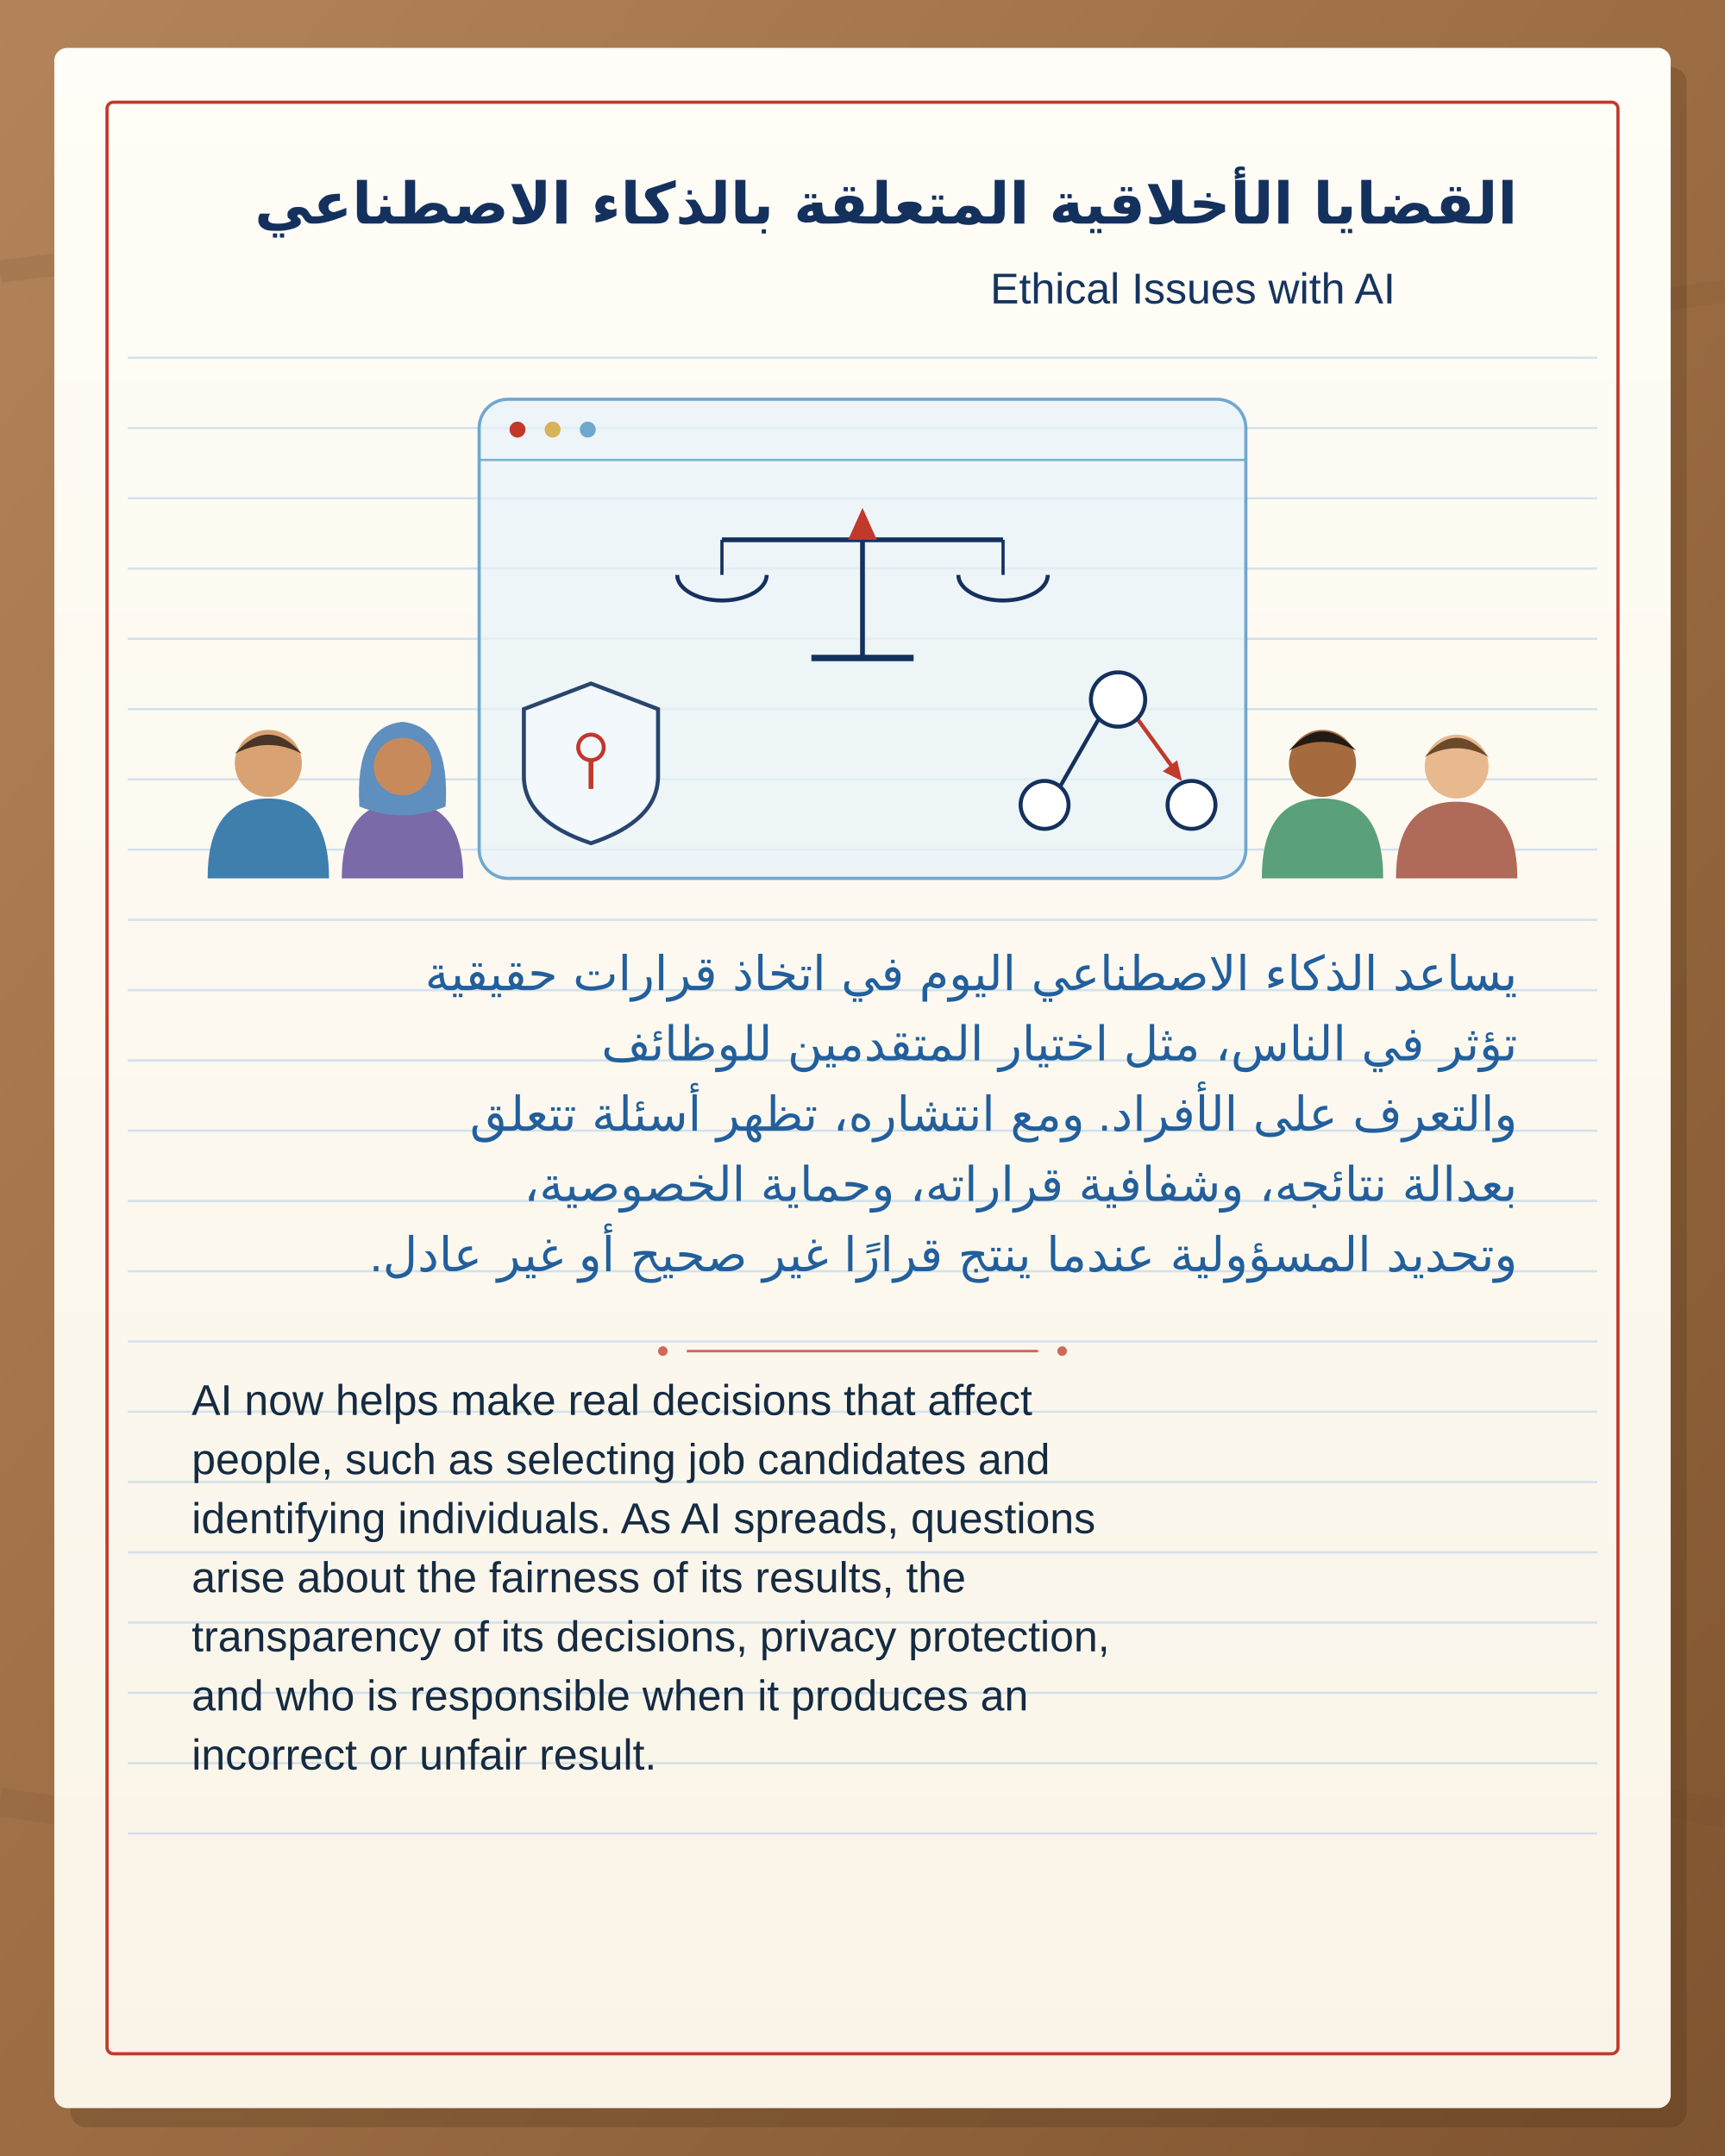
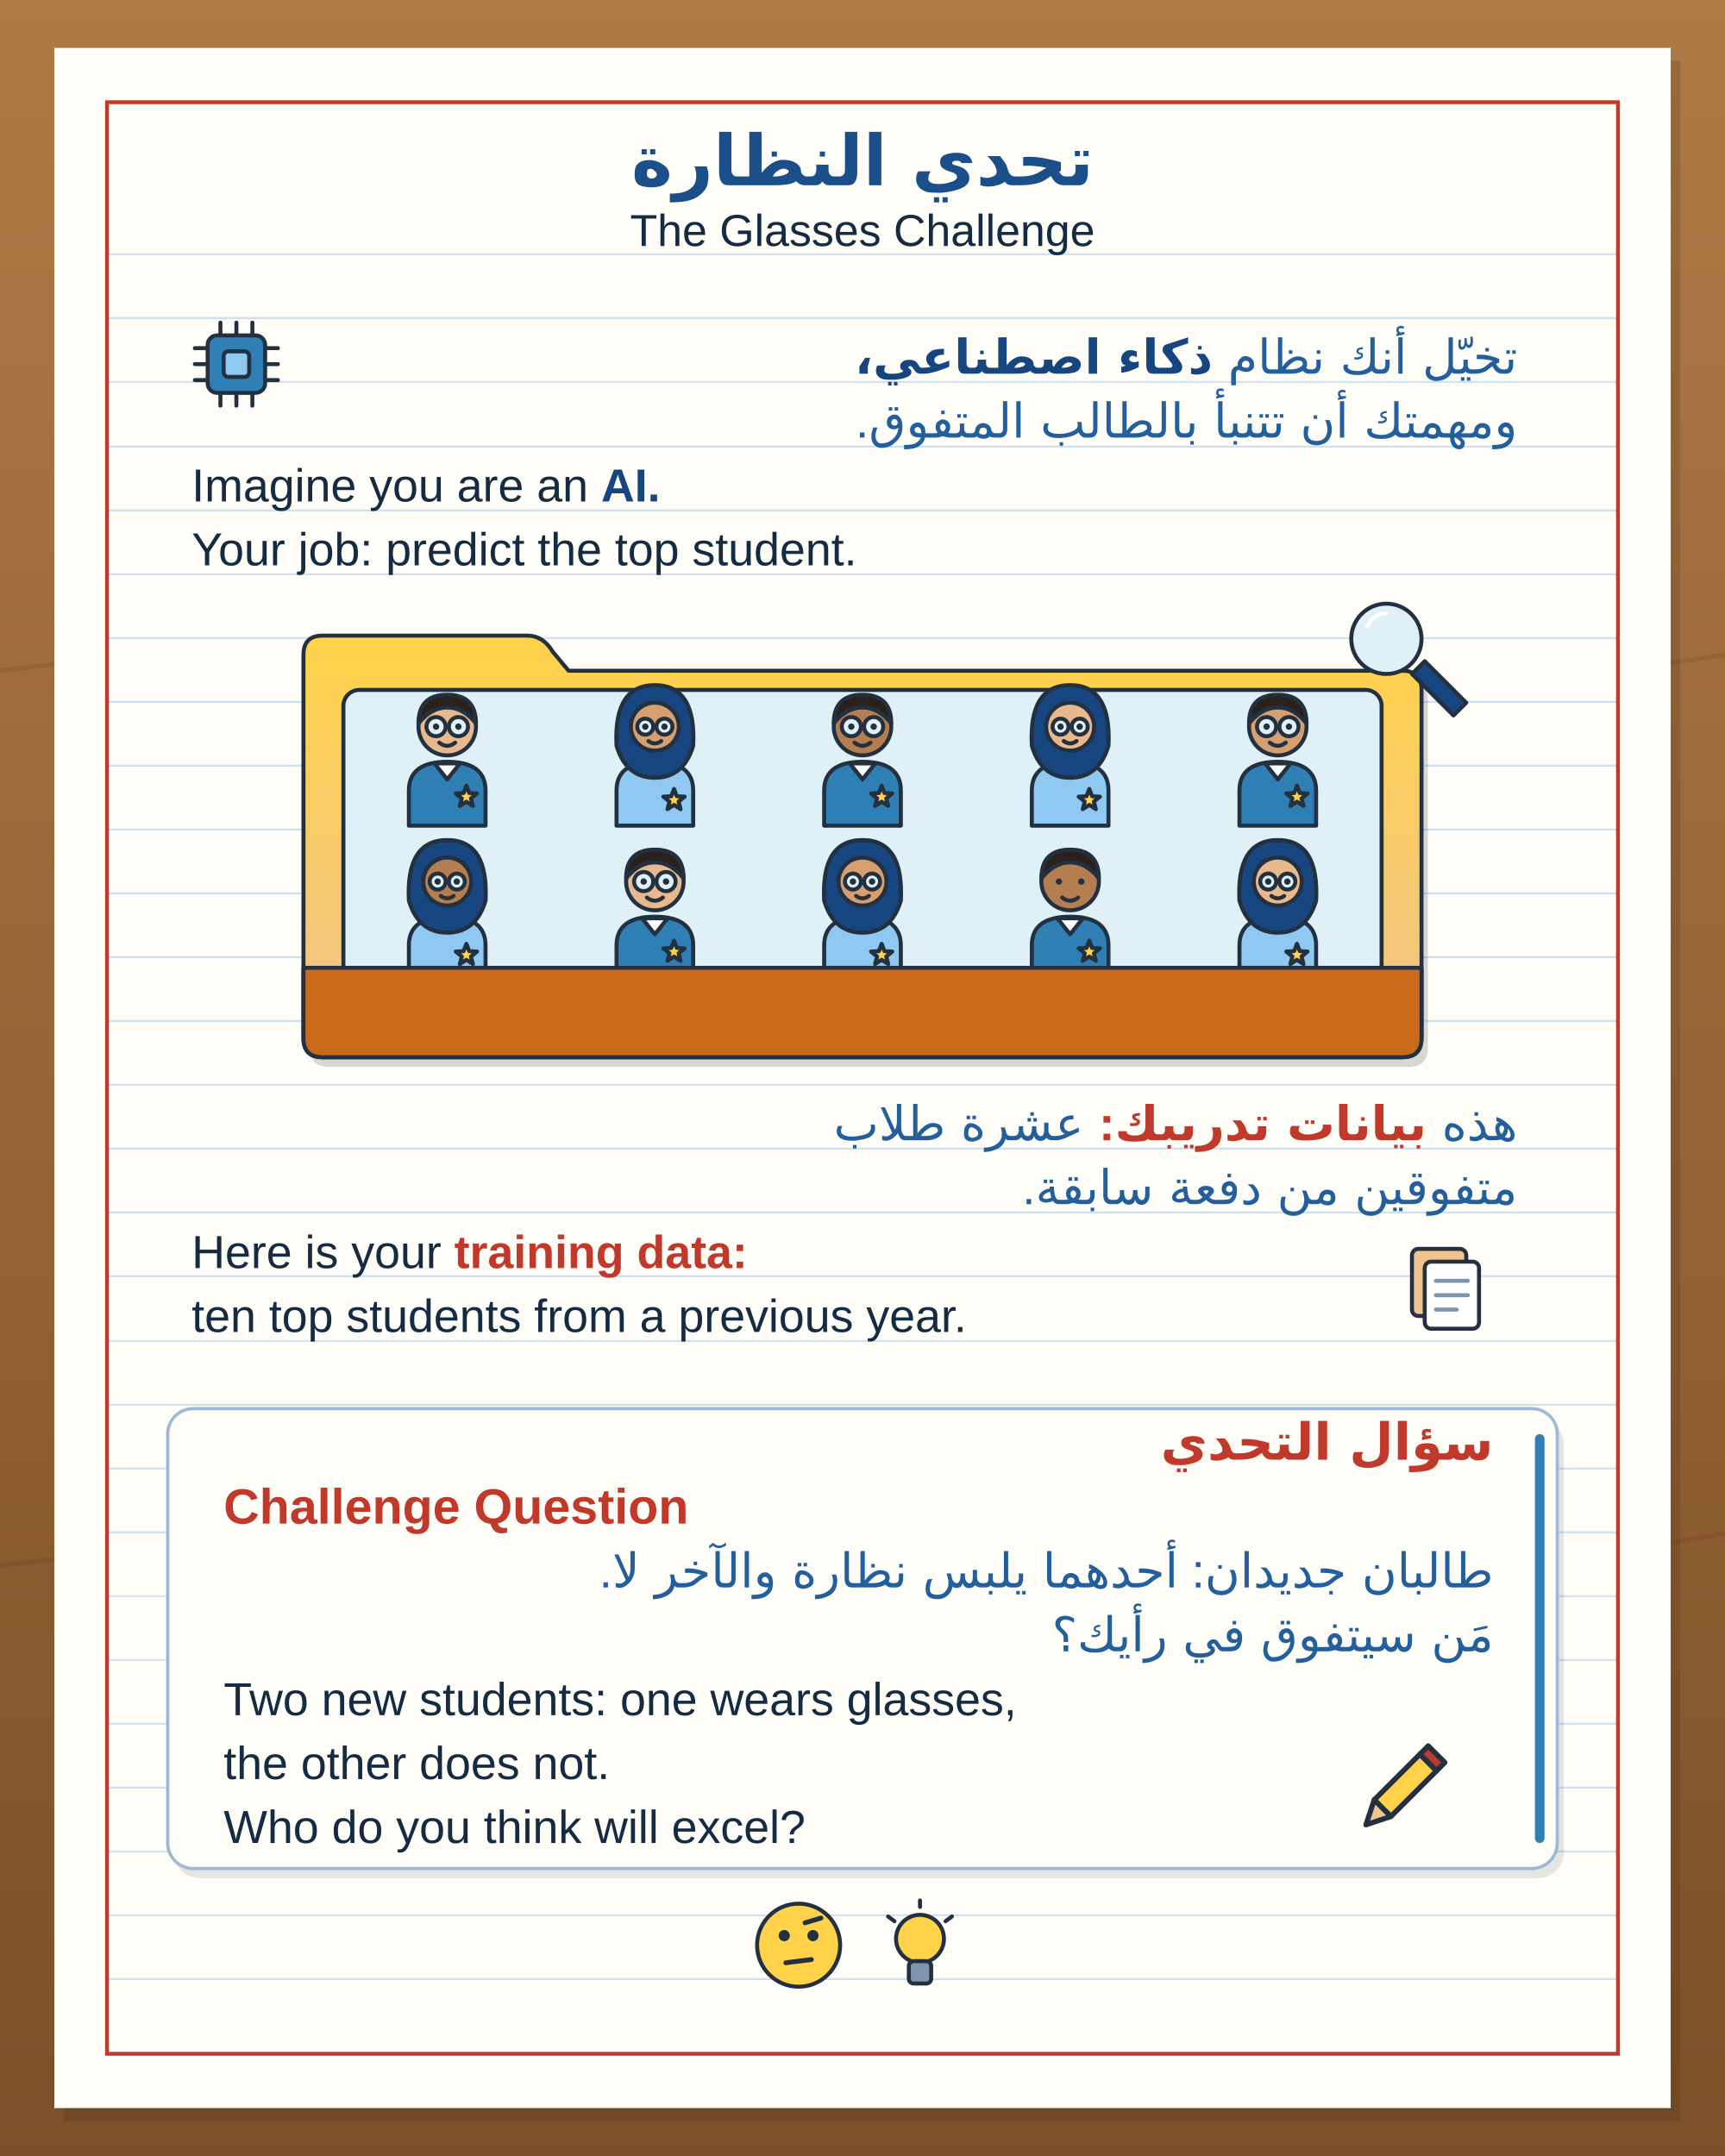
<svg xmlns="http://www.w3.org/2000/svg" width="1080" height="1350" viewBox="0 0 1080 1350" preserveAspectRatio="xMidYMid meet" style="width:100%;height:auto;max-width:1080px;display:block;margin:0 auto;">
  <defs>
-     <linearGradient id="deskWood" x1="0" y1="0" x2="1" y2="1">
-       <stop offset="0" stop-color="#b3835a" />
-       <stop offset="0.55" stop-color="#9a6b41" />
-       <stop offset="1" stop-color="#7f5430" />
+     <linearGradient id="pmDesk" x1="0" y1="0" x2="0" y2="1">
+       <stop offset="0" stop-color="#b07a45" />
+       <stop offset="1" stop-color="#7d4f28" />
    </linearGradient>
-     <linearGradient id="paperTone" x1="0" y1="0" x2="0" y2="1">
-       <stop offset="0" stop-color="#fffdf7" />
-       <stop offset="1" stop-color="#faf4e7" />
+     <pattern id="pmRules" x="0" y="120" width="1080" height="40" patternUnits="userSpaceOnUse">
+       <line x1="0" y1="39.5" x2="1080" y2="39.5" stroke="#cfe0f0" stroke-width="1.4" />
+     </pattern>
+     <linearGradient id="ilFolder" x1="0" y1="0" x2="0" y2="1">
+       <stop offset="0" stop-color="#ffd24a" />
+       <stop offset="1" stop-color="#f0c48c" />
    </linearGradient>
  </defs>
-   <rect x="0" y="0" width="1080" height="1350" fill="url(#deskWood)" />
-   <path d="M0,170 C 300,128 760,236 1080,182" fill="none" stroke="#66421f" stroke-width="14" opacity="0.12" />
-   <path d="M0,1128 C 330,1188 750,1064 1080,1136" fill="none" stroke="#66421f" stroke-width="18" opacity="0.10" />
-   <rect x="44" y="42" width="1012" height="1290" rx="10" fill="#38230f" opacity="0.22" />
-   <rect x="34" y="30" width="1012" height="1290" rx="8" fill="url(#paperTone)" />
-   <g stroke="#b7d2e8" stroke-width="1.4" opacity="0.6">
-     <line x1="80" y1="224" x2="1000" y2="224" />
-     <line x1="80" y1="268" x2="1000" y2="268" />
-     <line x1="80" y1="312" x2="1000" y2="312" />
-     <line x1="80" y1="356" x2="1000" y2="356" />
-     <line x1="80" y1="400" x2="1000" y2="400" />
-     <line x1="80" y1="444" x2="1000" y2="444" />
-     <line x1="80" y1="488" x2="1000" y2="488" />
-     <line x1="80" y1="532" x2="1000" y2="532" />
-     <line x1="80" y1="576" x2="1000" y2="576" />
-     <line x1="80" y1="620" x2="1000" y2="620" />
-     <line x1="80" y1="664" x2="1000" y2="664" />
-     <line x1="80" y1="708" x2="1000" y2="708" />
-     <line x1="80" y1="752" x2="1000" y2="752" />
-     <line x1="80" y1="796" x2="1000" y2="796" />
-     <line x1="80" y1="840" x2="1000" y2="840" />
-     <line x1="80" y1="884" x2="1000" y2="884" />
-     <line x1="80" y1="928" x2="1000" y2="928" />
-     <line x1="80" y1="972" x2="1000" y2="972" />
-     <line x1="80" y1="1016" x2="1000" y2="1016" />
-     <line x1="80" y1="1060" x2="1000" y2="1060" />
-     <line x1="80" y1="1104" x2="1000" y2="1104" />
-     <line x1="80" y1="1148" x2="1000" y2="1148" />
-   </g>
-   <rect x="67" y="64" width="946" height="1222" rx="4" fill="none" stroke="#c0392b" stroke-width="2" />
-   <g>
-     <rect x="300" y="250" width="480" height="300" rx="18" fill="#e8f2fa" opacity="0.72" />
-     <rect x="300" y="250" width="480" height="300" rx="18" fill="none" stroke="#6fa8cf" stroke-width="2" />
-     <line x1="300" y1="288" x2="780" y2="288" stroke="#6fa8cf" stroke-width="1.5" opacity="0.85" />
-     <circle cx="324" cy="269" r="5" fill="#c0392b" />
-     <circle cx="346" cy="269" r="5" fill="#d8b25a" />
-     <circle cx="368" cy="269" r="5" fill="#6fa8cf" />
-     <line x1="452" y1="338" x2="628" y2="338" stroke="#14315e" stroke-width="3" />
-     <polygon points="540,318 531,338 549,338" fill="#c0392b" />
-     <line x1="540" y1="338" x2="540" y2="412" stroke="#14315e" stroke-width="3" />
-     <line x1="508" y1="412" x2="572" y2="412" stroke="#14315e" stroke-width="4" />
-     <line x1="452" y1="338" x2="452" y2="360" stroke="#14315e" stroke-width="2" />
-     <line x1="628" y1="338" x2="628" y2="360" stroke="#14315e" stroke-width="2" />
-     <path d="M 424,360 A 28,16 0 0 0 480,360" fill="none" stroke="#14315e" stroke-width="2.5" />
-     <path d="M 600,360 A 28,16 0 0 0 656,360" fill="none" stroke="#14315e" stroke-width="2.5" />
-     <path d="M 370,428 L 412,444 L 412,486 Q 412,514 370,528 Q 328,514 328,486 L 328,444 Z" fill="#f3f8fd" opacity="0.9" stroke="#14315e" stroke-width="2.5" />
-     <circle cx="370" cy="468" r="8" fill="none" stroke="#c0392b" stroke-width="2.5" />
-     <line x1="370" y1="476" x2="370" y2="494" stroke="#c0392b" stroke-width="3" />
-     <line x1="688" y1="450" x2="664" y2="492" stroke="#14315e" stroke-width="2.5" />
-     <line x1="712" y1="450" x2="736" y2="483" stroke="#c0392b" stroke-width="2.5" />
-     <polygon points="740,489 728,483 737,476" fill="#c0392b" />
-     <circle cx="700" cy="438" r="17" fill="#ffffff" stroke="#14315e" stroke-width="2.5" />
-     <circle cx="654" cy="504" r="15" fill="#ffffff" stroke="#14315e" stroke-width="2.5" />
-     <circle cx="746" cy="504" r="15" fill="#ffffff" stroke="#14315e" stroke-width="2.5" />
-     <path d="M 130,550 Q 130,500 168,500 Q 206,500 206,550 Z" fill="#3f7fae" />
-     <circle cx="168" cy="478" r="21" fill="#d9a273" />
-     <path d="M 147,472 Q 168,448 189,472 Q 168,461 147,472 Z" fill="#4a3526" />
-     <path d="M 214,550 Q 214,502 252,502 Q 290,502 290,550 Z" fill="#7a6aa8" />
-     <path d="M 225,505 Q 222,455 252,452 Q 282,455 279,505 Q 252,516 225,505 Z" fill="#5f8fbf" />
-     <circle cx="252" cy="480" r="18" fill="#c98a5b" />
-     <path d="M 790,550 Q 790,500 828,500 Q 866,500 866,550 Z" fill="#5aa07a" />
-     <circle cx="828" cy="478" r="21" fill="#a56a3e" />
-     <path d="M 807,470 Q 828,446 849,470 Q 828,459 807,470 Z" fill="#221a14" />
-     <path d="M 874,550 Q 874,502 912,502 Q 950,502 950,550 Z" fill="#b06a5a" />
-     <circle cx="912" cy="480" r="20" fill="#e8b98f" />
-     <path d="M 892,474 Q 912,450 932,474 Q 912,463 892,474 Z" fill="#6b4a2a" />
-   </g>
-   <line x1="430" y1="846" x2="650" y2="846" stroke="#c0392b" stroke-width="1.6" opacity="0.75" />
-   <circle cx="415" cy="846" r="3" fill="#c0392b" opacity="0.75" />
-   <circle cx="665" cy="846" r="3" fill="#c0392b" opacity="0.75" />
-   <text x="950" y="140" direction="rtl" unicode-bidi="plaintext" text-anchor="start" font-family="Tahoma, Arial, Segoe UI, sans-serif" font-size="36" font-weight="bold" fill="#14315e">
-     <tspan x="950" dy="0">القضايا الأخلاقية المتعلقة بالذكاء الاصطناعي</tspan>
-   </text>
-   <text x="620" y="190" direction="ltr" unicode-bidi="plaintext" text-anchor="start" font-family="Segoe Print, Comic Sans MS, Arial, sans-serif" font-size="27" fill="#16345f">
-     <tspan x="620" dy="0">Ethical Issues with AI</tspan>
-   </text>
-   <text x="950" y="620" direction="rtl" unicode-bidi="plaintext" text-anchor="start" font-family="Tahoma, Arial, Segoe UI, sans-serif" font-size="30" fill="#225f9c">
-     <tspan x="950" dy="0">يساعد الذكاء الاصطناعي اليوم في اتخاذ قرارات حقيقية</tspan>
-     <tspan x="950" dy="44">تؤثر في الناس، مثل اختيار المتقدمين للوظائف</tspan>
-     <tspan x="950" dy="44">والتعرف على الأفراد. ومع انتشاره، تظهر أسئلة تتعلق</tspan>
-     <tspan x="950" dy="44">بعدالة نتائجه، وشفافية قراراته، وحماية الخصوصية،</tspan>
-     <tspan x="950" dy="44">وتحديد المسؤولية عندما ينتج قرارًا غير صحيح أو غير عادل.</tspan>
-   </text>
-   <text x="120" y="886" direction="ltr" unicode-bidi="plaintext" text-anchor="start" font-family="Segoe Print, Comic Sans MS, Arial, sans-serif" font-size="27" fill="#152b42">
-     <tspan x="120" dy="0">AI now helps make real decisions that affect</tspan>
-     <tspan x="120" dy="37">people, such as selecting job candidates and</tspan>
-     <tspan x="120" dy="37">identifying individuals. As AI spreads, questions</tspan>
-     <tspan x="120" dy="37">arise about the fairness of its results, the</tspan>
-     <tspan x="120" dy="37">transparency of its decisions, privacy protection,</tspan>
-     <tspan x="120" dy="37">and who is responsible when it produces an</tspan>
-     <tspan x="120" dy="37">incorrect or unfair result.</tspan>
+   <rect x="0" y="0" width="1080" height="1350" fill="url(#pmDesk)" />
+   <path d="M0 420 C 300 380, 700 470, 1080 410" fill="none" stroke="#3a2411" stroke-width="3" opacity=".12" />
+   <path d="M0 980 C 350 940, 720 1030, 1080 960" fill="none" stroke="#3a2411" stroke-width="3" opacity=".12" />
+   <rect x="40" y="38" width="1012" height="1290" fill="#3a2411" opacity=".18" />
+   <rect x="34" y="30" width="1012" height="1290" fill="#fffdf7" />
+   <rect x="67" y="120" width="946" height="1152" fill="url(#pmRules)" />
+   <rect x="67" y="64" width="946" height="1222" fill="none" stroke="#c0392b" stroke-width="2.4" />
+   <g transform="translate(4 6)">
+     <path d="M190 410 Q190 398 202 398 L330 398 Q340 398 346 408 L356 420 L878 420 Q890 420 890 432 L890 650 Q890 662 878 662 L202 662 Q190 662 190 650 Z" fill="#22303f" opacity=".18" />
+   </g>
+   <rect x="109" y="888" width="870" height="288" rx="16" fill="#22303f" opacity=".12" />
+   <rect x="105" y="882" width="870" height="288" rx="16" fill="#fffdf7" stroke="#9db9d6" stroke-width="2" />
+   <rect x="961" y="898" width="6" height="256" rx="3" fill="#2f7fb5" />
+   <g stroke="#22303f" stroke-width="2.5" stroke-linecap="round" stroke-linejoin="round">
+     <path d="M190 410 Q190 398 202 398 L330 398 Q340 398 346 408 L356 420 L878 420 Q890 420 890 432 L890 650 Q890 662 878 662 L202 662 Q190 662 190 650 Z" fill="url(#ilFolder)" />
+     <rect x="215" y="432" width="650" height="190" rx="10" fill="#dff1f7" />
+     <g transform="translate(280 455)">
+       <path d="M-24 62 L-24 40 Q-24 22 0 22 Q24 22 24 40 L24 62 Z" fill="#2f7fb5" />
+       <path d="M-8 23 L0 33 L8 23 Z" fill="#ffffff" />
+       <circle cx="0" cy="0" r="18" fill="#e8b98d" />
+       <path d="M-18 -2 Q-18 -20 0 -20 Q18 -20 18 -2 Q10 -12 0 -12 Q-10 -12 -18 -2 Z" fill="#2b211c" />
+       <circle cx="-7" cy="0" r="6" fill="#dff1f7" />
+       <circle cx="7" cy="0" r="6" fill="#dff1f7" />
+       <circle cx="-7" cy="0" r="2" fill="#22303f" stroke="none" />
+       <circle cx="7" cy="0" r="2" fill="#22303f" stroke="none" />
+       <path d="M-5 10 Q0 14 5 10" fill="none" />
+       <g transform="translate(12 44)">
+         <polygon points="0,-7 1.76,-2.43 6.66,-2.16 2.85,0.93 4.11,5.66 0,3 -4.11,5.66 -2.85,0.93 -6.66,-2.16 -1.76,-2.43" fill="#ffd24a" />
+       </g>
+     </g>
+     <g transform="translate(410 455)">
+       <path d="M-24 62 L-24 40 Q-24 22 0 22 Q24 22 24 40 L24 62 Z" fill="#8fc9f2" />
+       <path d="M-24 12 Q-26 -26 0 -26 Q26 -26 24 12 Q18 32 0 32 Q-18 32 -24 12 Z" fill="#17457f" />
+       <circle cx="0" cy="0" r="15" fill="#d59f6f" />
+       <circle cx="-6" cy="0" r="5" fill="#dff1f7" />
+       <circle cx="6" cy="0" r="5" fill="#dff1f7" />
+       <circle cx="-6" cy="0" r="2" fill="#22303f" stroke="none" />
+       <circle cx="6" cy="0" r="2" fill="#22303f" stroke="none" />
+       <path d="M-4 9 Q0 12 4 9" fill="none" />
+       <g transform="translate(12 46)">
+         <polygon points="0,-7 1.76,-2.43 6.66,-2.16 2.85,0.93 4.11,5.66 0,3 -4.11,5.66 -2.85,0.93 -6.66,-2.16 -1.76,-2.43" fill="#ffd24a" />
+       </g>
+     </g>
+     <g transform="translate(540 455)">
+       <path d="M-24 62 L-24 40 Q-24 22 0 22 Q24 22 24 40 L24 62 Z" fill="#2f7fb5" />
+       <path d="M-8 23 L0 33 L8 23 Z" fill="#ffffff" />
+       <circle cx="0" cy="0" r="18" fill="#b57e50" />
+       <path d="M-18 -2 Q-18 -20 0 -20 Q18 -20 18 -2 Q10 -12 0 -12 Q-10 -12 -18 -2 Z" fill="#2b211c" />
+       <circle cx="-7" cy="0" r="6" fill="#dff1f7" />
+       <circle cx="7" cy="0" r="6" fill="#dff1f7" />
+       <circle cx="-7" cy="0" r="2" fill="#22303f" stroke="none" />
+       <circle cx="7" cy="0" r="2" fill="#22303f" stroke="none" />
+       <path d="M-5 10 Q0 14 5 10" fill="none" />
+       <g transform="translate(12 44)">
+         <polygon points="0,-7 1.76,-2.43 6.66,-2.16 2.85,0.93 4.11,5.66 0,3 -4.11,5.66 -2.85,0.93 -6.66,-2.16 -1.76,-2.43" fill="#ffd24a" />
+       </g>
+     </g>
+     <g transform="translate(670 455)">
+       <path d="M-24 62 L-24 40 Q-24 22 0 22 Q24 22 24 40 L24 62 Z" fill="#8fc9f2" />
+       <path d="M-24 12 Q-26 -26 0 -26 Q26 -26 24 12 Q18 32 0 32 Q-18 32 -24 12 Z" fill="#17457f" />
+       <circle cx="0" cy="0" r="15" fill="#e8b98d" />
+       <circle cx="-6" cy="0" r="5" fill="#dff1f7" />
+       <circle cx="6" cy="0" r="5" fill="#dff1f7" />
+       <circle cx="-6" cy="0" r="2" fill="#22303f" stroke="none" />
+       <circle cx="6" cy="0" r="2" fill="#22303f" stroke="none" />
+       <path d="M-4 9 Q0 12 4 9" fill="none" />
+       <g transform="translate(12 46)">
+         <polygon points="0,-7 1.76,-2.43 6.66,-2.16 2.85,0.93 4.11,5.66 0,3 -4.11,5.66 -2.85,0.93 -6.66,-2.16 -1.76,-2.43" fill="#ffd24a" />
+       </g>
+     </g>
+     <g transform="translate(800 455)">
+       <path d="M-24 62 L-24 40 Q-24 22 0 22 Q24 22 24 40 L24 62 Z" fill="#2f7fb5" />
+       <path d="M-8 23 L0 33 L8 23 Z" fill="#ffffff" />
+       <circle cx="0" cy="0" r="18" fill="#d59f6f" />
+       <path d="M-18 -2 Q-18 -20 0 -20 Q18 -20 18 -2 Q10 -12 0 -12 Q-10 -12 -18 -2 Z" fill="#2b211c" />
+       <circle cx="-7" cy="0" r="6" fill="#dff1f7" />
+       <circle cx="7" cy="0" r="6" fill="#dff1f7" />
+       <circle cx="-7" cy="0" r="2" fill="#22303f" stroke="none" />
+       <circle cx="7" cy="0" r="2" fill="#22303f" stroke="none" />
+       <path d="M-5 10 Q0 14 5 10" fill="none" />
+       <g transform="translate(12 44)">
+         <polygon points="0,-7 1.76,-2.43 6.66,-2.16 2.85,0.93 4.11,5.66 0,3 -4.11,5.66 -2.85,0.93 -6.66,-2.16 -1.76,-2.43" fill="#ffd24a" />
+       </g>
+     </g>
+     <g transform="translate(280 552)">
+       <path d="M-24 62 L-24 40 Q-24 22 0 22 Q24 22 24 40 L24 62 Z" fill="#8fc9f2" />
+       <path d="M-24 12 Q-26 -26 0 -26 Q26 -26 24 12 Q18 32 0 32 Q-18 32 -24 12 Z" fill="#17457f" />
+       <circle cx="0" cy="0" r="15" fill="#b57e50" />
+       <circle cx="-6" cy="0" r="5" fill="#dff1f7" />
+       <circle cx="6" cy="0" r="5" fill="#dff1f7" />
+       <circle cx="-6" cy="0" r="2" fill="#22303f" stroke="none" />
+       <circle cx="6" cy="0" r="2" fill="#22303f" stroke="none" />
+       <path d="M-4 9 Q0 12 4 9" fill="none" />
+       <g transform="translate(12 46)">
+         <polygon points="0,-7 1.76,-2.43 6.66,-2.16 2.85,0.93 4.11,5.66 0,3 -4.11,5.66 -2.85,0.93 -6.66,-2.16 -1.76,-2.43" fill="#ffd24a" />
+       </g>
+     </g>
+     <g transform="translate(410 552)">
+       <path d="M-24 62 L-24 40 Q-24 22 0 22 Q24 22 24 40 L24 62 Z" fill="#2f7fb5" />
+       <path d="M-8 23 L0 33 L8 23 Z" fill="#ffffff" />
+       <circle cx="0" cy="0" r="18" fill="#e8b98d" />
+       <path d="M-18 -2 Q-18 -20 0 -20 Q18 -20 18 -2 Q10 -12 0 -12 Q-10 -12 -18 -2 Z" fill="#2b211c" />
+       <circle cx="-7" cy="0" r="6" fill="#dff1f7" />
+       <circle cx="7" cy="0" r="6" fill="#dff1f7" />
+       <circle cx="-7" cy="0" r="2" fill="#22303f" stroke="none" />
+       <circle cx="7" cy="0" r="2" fill="#22303f" stroke="none" />
+       <path d="M-5 10 Q0 14 5 10" fill="none" />
+       <g transform="translate(12 44)">
+         <polygon points="0,-7 1.76,-2.43 6.66,-2.16 2.85,0.93 4.11,5.66 0,3 -4.11,5.66 -2.85,0.93 -6.66,-2.16 -1.76,-2.43" fill="#ffd24a" />
+       </g>
+     </g>
+     <g transform="translate(540 552)">
+       <path d="M-24 62 L-24 40 Q-24 22 0 22 Q24 22 24 40 L24 62 Z" fill="#8fc9f2" />
+       <path d="M-24 12 Q-26 -26 0 -26 Q26 -26 24 12 Q18 32 0 32 Q-18 32 -24 12 Z" fill="#17457f" />
+       <circle cx="0" cy="0" r="15" fill="#d59f6f" />
+       <circle cx="-6" cy="0" r="5" fill="#dff1f7" />
+       <circle cx="6" cy="0" r="5" fill="#dff1f7" />
+       <circle cx="-6" cy="0" r="2" fill="#22303f" stroke="none" />
+       <circle cx="6" cy="0" r="2" fill="#22303f" stroke="none" />
+       <path d="M-4 9 Q0 12 4 9" fill="none" />
+       <g transform="translate(12 46)">
+         <polygon points="0,-7 1.76,-2.43 6.66,-2.16 2.85,0.93 4.11,5.66 0,3 -4.11,5.66 -2.85,0.93 -6.66,-2.16 -1.76,-2.43" fill="#ffd24a" />
+       </g>
+     </g>
+     <g transform="translate(670 552)">
+       <path d="M-24 62 L-24 40 Q-24 22 0 22 Q24 22 24 40 L24 62 Z" fill="#2f7fb5" />
+       <path d="M-8 23 L0 33 L8 23 Z" fill="#ffffff" />
+       <circle cx="0" cy="0" r="18" fill="#b57e50" />
+       <path d="M-18 -2 Q-18 -20 0 -20 Q18 -20 18 -2 Q10 -12 0 -12 Q-10 -12 -18 -2 Z" fill="#2b211c" />
+       <circle cx="-7" cy="0" r="2" fill="#22303f" stroke="none" />
+       <circle cx="7" cy="0" r="2" fill="#22303f" stroke="none" />
+       <path d="M-5 10 Q0 14 5 10" fill="none" />
+       <g transform="translate(12 44)">
+         <polygon points="0,-7 1.76,-2.43 6.66,-2.16 2.85,0.93 4.11,5.66 0,3 -4.11,5.66 -2.85,0.93 -6.66,-2.16 -1.76,-2.43" fill="#ffd24a" />
+       </g>
+     </g>
+     <g transform="translate(800 552)">
+       <path d="M-24 62 L-24 40 Q-24 22 0 22 Q24 22 24 40 L24 62 Z" fill="#8fc9f2" />
+       <path d="M-24 12 Q-26 -26 0 -26 Q26 -26 24 12 Q18 32 0 32 Q-18 32 -24 12 Z" fill="#17457f" />
+       <circle cx="0" cy="0" r="15" fill="#e8b98d" />
+       <circle cx="-6" cy="0" r="5" fill="#dff1f7" />
+       <circle cx="6" cy="0" r="5" fill="#dff1f7" />
+       <circle cx="-6" cy="0" r="2" fill="#22303f" stroke="none" />
+       <circle cx="6" cy="0" r="2" fill="#22303f" stroke="none" />
+       <path d="M-4 9 Q0 12 4 9" fill="none" />
+       <g transform="translate(12 46)">
+         <polygon points="0,-7 1.76,-2.43 6.66,-2.16 2.85,0.93 4.11,5.66 0,3 -4.11,5.66 -2.85,0.93 -6.66,-2.16 -1.76,-2.43" fill="#ffd24a" />
+       </g>
+     </g>
+     <path d="M190 606 L890 606 L890 650 Q890 662 878 662 L202 662 Q190 662 190 650 Z" fill="#c96a1b" />
+     <polygon points="884,422 892,414 918,440 910,448" fill="#17457f" />
+     <circle cx="868" cy="400" r="22" fill="#dff1f7" />
+     <path d="M856 392 Q860 384 868 384" fill="none" stroke="#ffffff" />
+   </g>
+   <g transform="translate(120 200)" stroke="#22303f" stroke-width="2.5" stroke-linecap="round" stroke-linejoin="round">
+     <path d="M18 2 L18 10 M28 2 L28 10 M38 2 L38 10 M18 46 L18 54 M28 46 L28 54 M38 46 L38 54 M2 18 L10 18 M2 28 L10 28 M2 38 L10 38 M46 18 L54 18 M46 28 L54 28 M46 38 L54 38" fill="none" />
+     <rect x="10" y="10" width="36" height="36" rx="6" fill="#2f7fb5" />
+     <rect x="20" y="20" width="16" height="16" rx="3" fill="#8fc9f2" />
+   </g>
+   <g transform="translate(880 780)" stroke="#22303f" stroke-width="2.5" stroke-linecap="round" stroke-linejoin="round">
+     <rect x="4" y="2" width="34" height="42" rx="4" fill="#f0c48c" />
+     <rect x="12" y="10" width="34" height="42" rx="4" fill="#ffffff" />
+     <path d="M19 22 L39 22 M19 31 L39 31 M19 40 L32 40" fill="none" stroke="#7f95ab" />
+   </g>
+   <g transform="translate(850 1088) scale(1.3)" stroke="#22303f" stroke-width="2.5" stroke-linecap="round" stroke-linejoin="round">
+     <polygon points="8,30 30,8 38,16 16,38" fill="#ffd24a" />
+     <polygon points="8,30 16,38 4,42" fill="#f0c48c" />
+     <polygon points="30,8 34,4 42,12 38,16" fill="#c0392b" />
+   </g>
+   <g transform="translate(500 1218)">
+     <circle cx="0" cy="0" r="26" fill="#ffd24a" stroke="#22303f" stroke-width="2.5" />
+     <circle cx="-9" cy="-6" r="3.5" fill="#22303f" />
+     <circle cx="9" cy="-6" r="3.5" fill="#22303f" />
+     <path d="M -8 11 L 8 9" fill="none" stroke="#22303f" stroke-width="3" stroke-linecap="round" />
+     <path d="M 4 -14 L 14 -17" fill="none" stroke="#22303f" stroke-width="3" stroke-linecap="round" />
+   </g>
+   <g transform="translate(548 1190)" stroke="#22303f" stroke-width="2.5" stroke-linecap="round" stroke-linejoin="round">
+     <path d="M28 0 L28 4 M8 10 L12 13 M48 10 L44 13" fill="none" />
+     <circle cx="28" cy="24" r="15" fill="#ffd24a" />
+     <rect x="21" y="38" width="14" height="14" rx="3" fill="#7f95ab" />
+   </g>
+   <text x="540" y="116" direction="rtl" unicode-bidi="plaintext" text-anchor="middle" font-family="Tahoma, Arial, Segoe UI, sans-serif" font-size="44" font-weight="bold" fill="#1a4f8a">تحدي النظارة</text>
+   <text x="540" y="154" direction="ltr" unicode-bidi="plaintext" text-anchor="middle" font-family="Segoe Print, Comic Sans MS, Arial, sans-serif" font-size="28" font-weight="normal" fill="#152b42">The Glasses Challenge</text>
+   <text x="950" y="234" direction="rtl" unicode-bidi="plaintext" text-anchor="start" font-family="Tahoma, Arial, Segoe UI, sans-serif" font-size="30" fill="#225f9c">
+     <tspan x="950" dy="0">تخيّل أنك نظام <tspan font-weight="bold" fill="#17457f">ذكاء اصطناعي،</tspan>
+     </tspan>
+     <tspan x="950" dy="40">ومهمتك أن تتنبأ بالطالب المتفوق.</tspan>
+   </text>
+   <text x="120" y="314" direction="ltr" unicode-bidi="plaintext" text-anchor="start" font-family="Segoe Print, Comic Sans MS, Arial, sans-serif" font-size="29" fill="#152b42">
+     <tspan x="120" dy="0">Imagine you are an <tspan font-weight="bold" fill="#17457f">AI.</tspan>
+     </tspan>
+     <tspan x="120" dy="40">Your job: predict the top student.</tspan>
+   </text>
+   <text x="950" y="714" direction="rtl" unicode-bidi="plaintext" text-anchor="start" font-family="Tahoma, Arial, Segoe UI, sans-serif" font-size="30" fill="#225f9c">
+     <tspan x="950" dy="0">هذه <tspan font-weight="bold" fill="#c0392b">بيانات تدريبك:</tspan> عشرة طلاب</tspan>
+     <tspan x="950" dy="40">متفوقين من دفعة سابقة.</tspan>
+   </text>
+   <text x="120" y="794" direction="ltr" unicode-bidi="plaintext" text-anchor="start" font-family="Segoe Print, Comic Sans MS, Arial, sans-serif" font-size="29" fill="#152b42">
+     <tspan x="120" dy="0">Here is your <tspan font-weight="bold" fill="#c0392b">training data:</tspan>
+     </tspan>
+     <tspan x="120" dy="40">ten top students from a previous year.</tspan>
+   </text>
+   <text x="935" y="914" direction="rtl" unicode-bidi="plaintext" text-anchor="start" font-family="Tahoma, Arial, Segoe UI, sans-serif" font-size="32" font-weight="bold" fill="#c0392b">سؤال التحدي</text>
+   <text x="140" y="954" direction="ltr" unicode-bidi="plaintext" text-anchor="start" font-family="Segoe Print, Comic Sans MS, Arial, sans-serif" font-size="31" font-weight="bold" fill="#c0392b">Challenge Question</text>
+   <text x="935" y="994" direction="rtl" unicode-bidi="plaintext" text-anchor="start" font-family="Tahoma, Arial, Segoe UI, sans-serif" font-size="30" fill="#225f9c">
+     <tspan x="935" dy="0">طالبان جديدان: أحدهما يلبس نظارة والآخر لا.</tspan>
+     <tspan x="935" dy="40">مَن سيتفوق في رأيك؟</tspan>
+   </text>
+   <text x="140" y="1074" direction="ltr" unicode-bidi="plaintext" text-anchor="start" font-family="Segoe Print, Comic Sans MS, Arial, sans-serif" font-size="29" fill="#152b42">
+     <tspan x="140" dy="0">Two new students: one wears glasses,</tspan>
+     <tspan x="140" dy="40">the other does not.</tspan>
+     <tspan x="140" dy="40">Who do you think will excel?</tspan>
  </text>
</svg>
